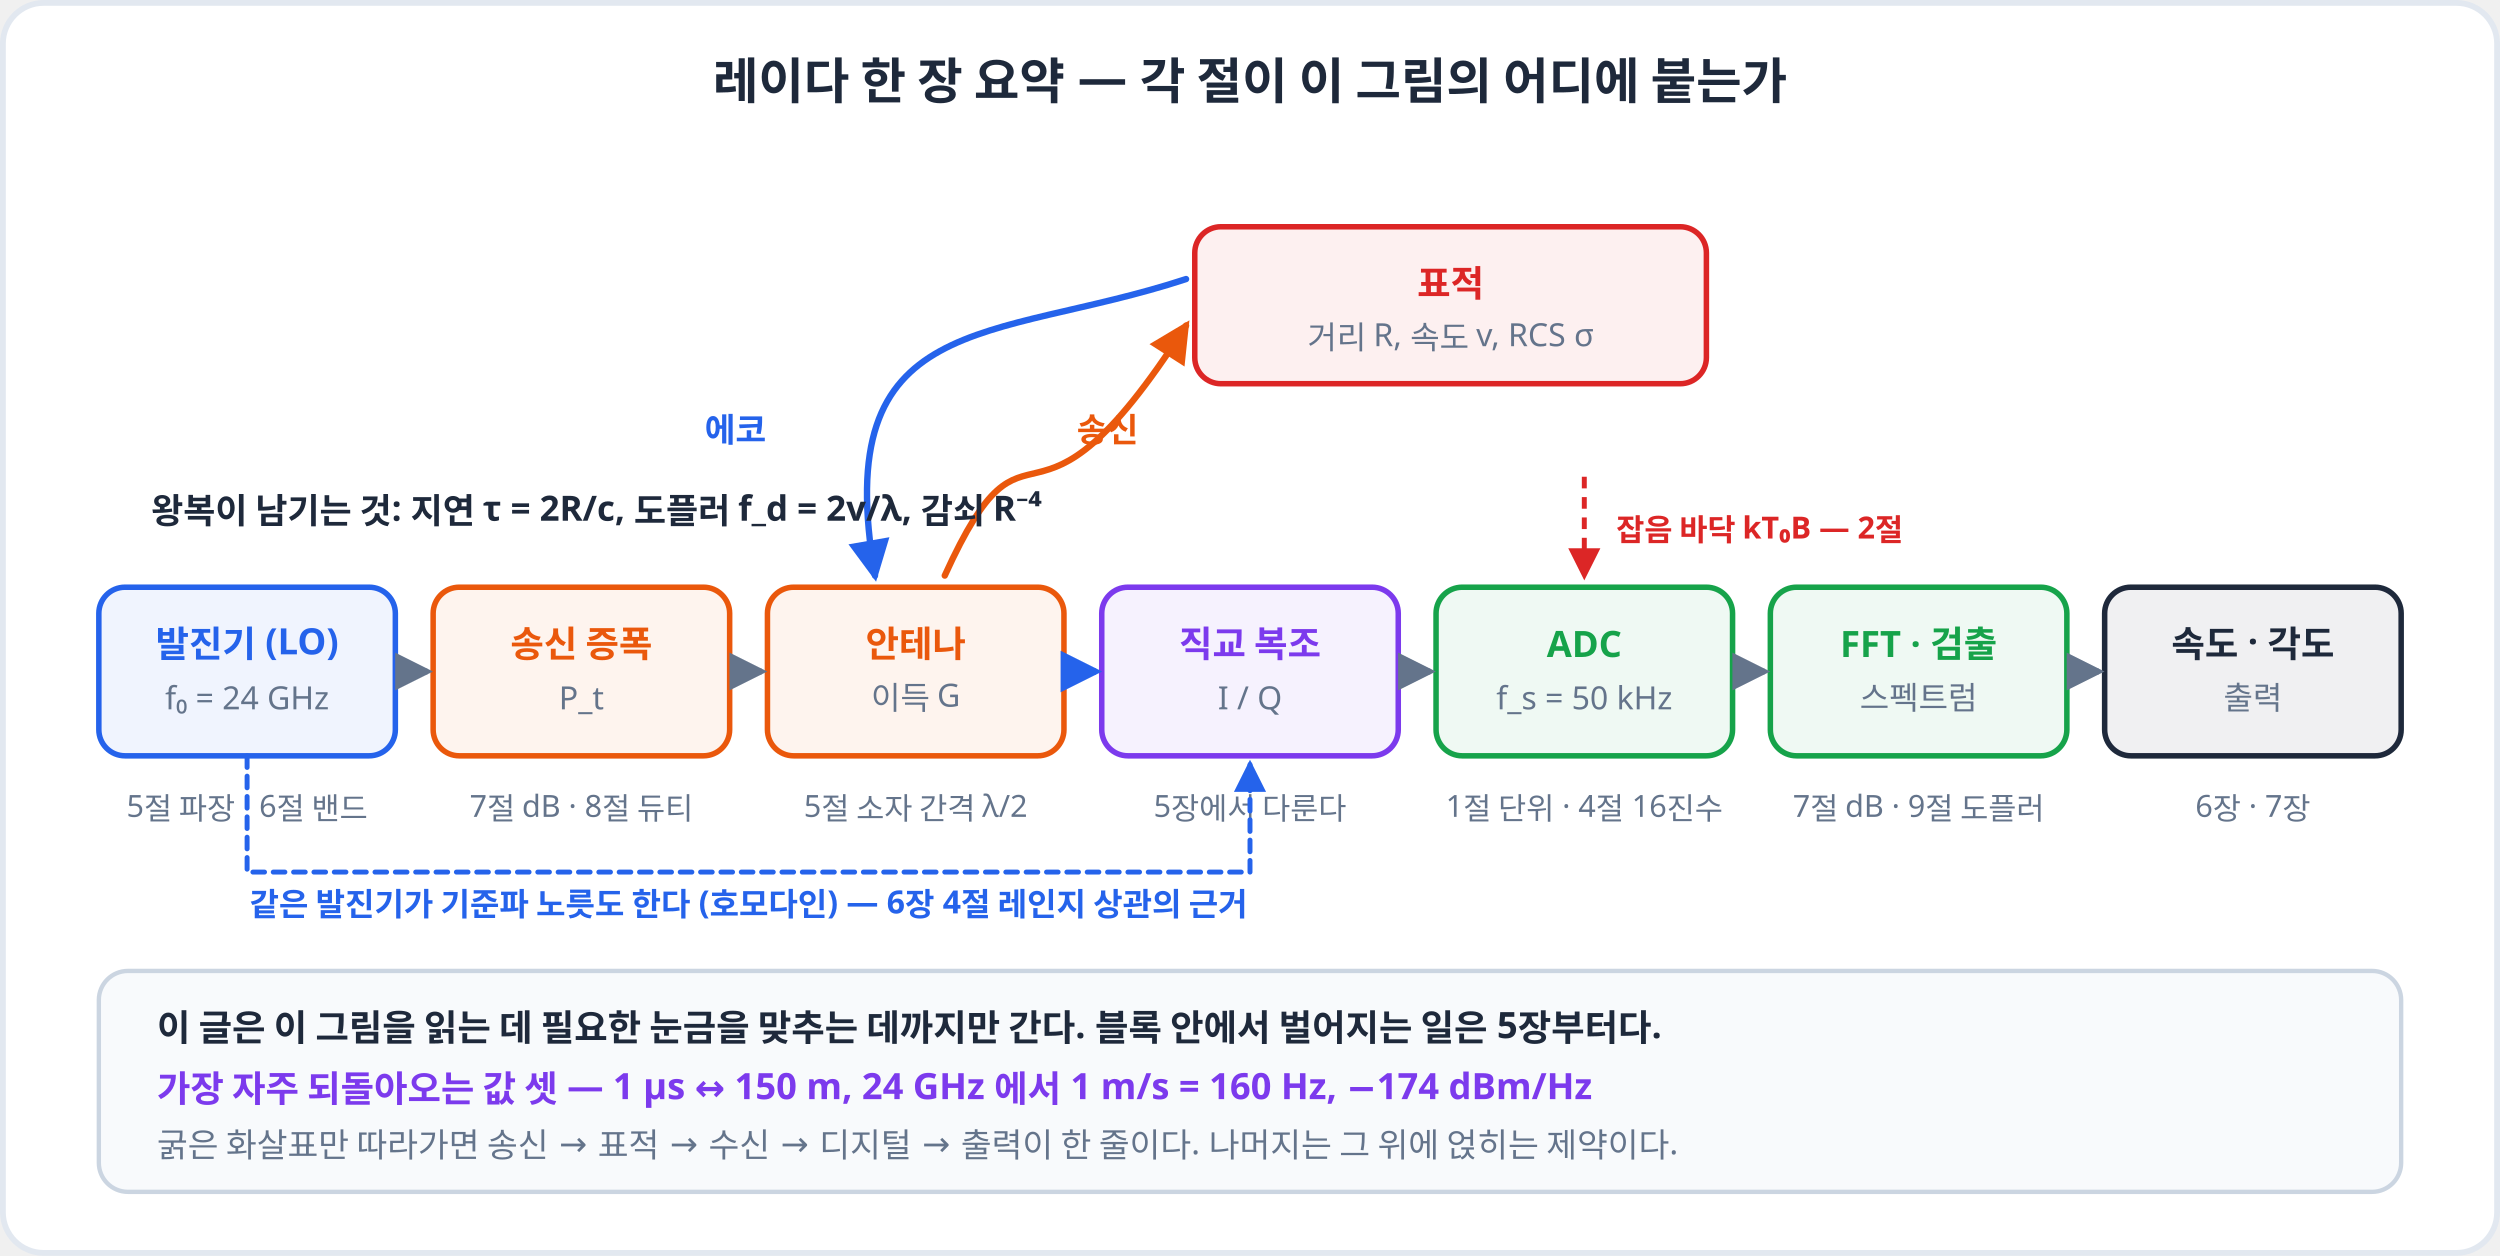
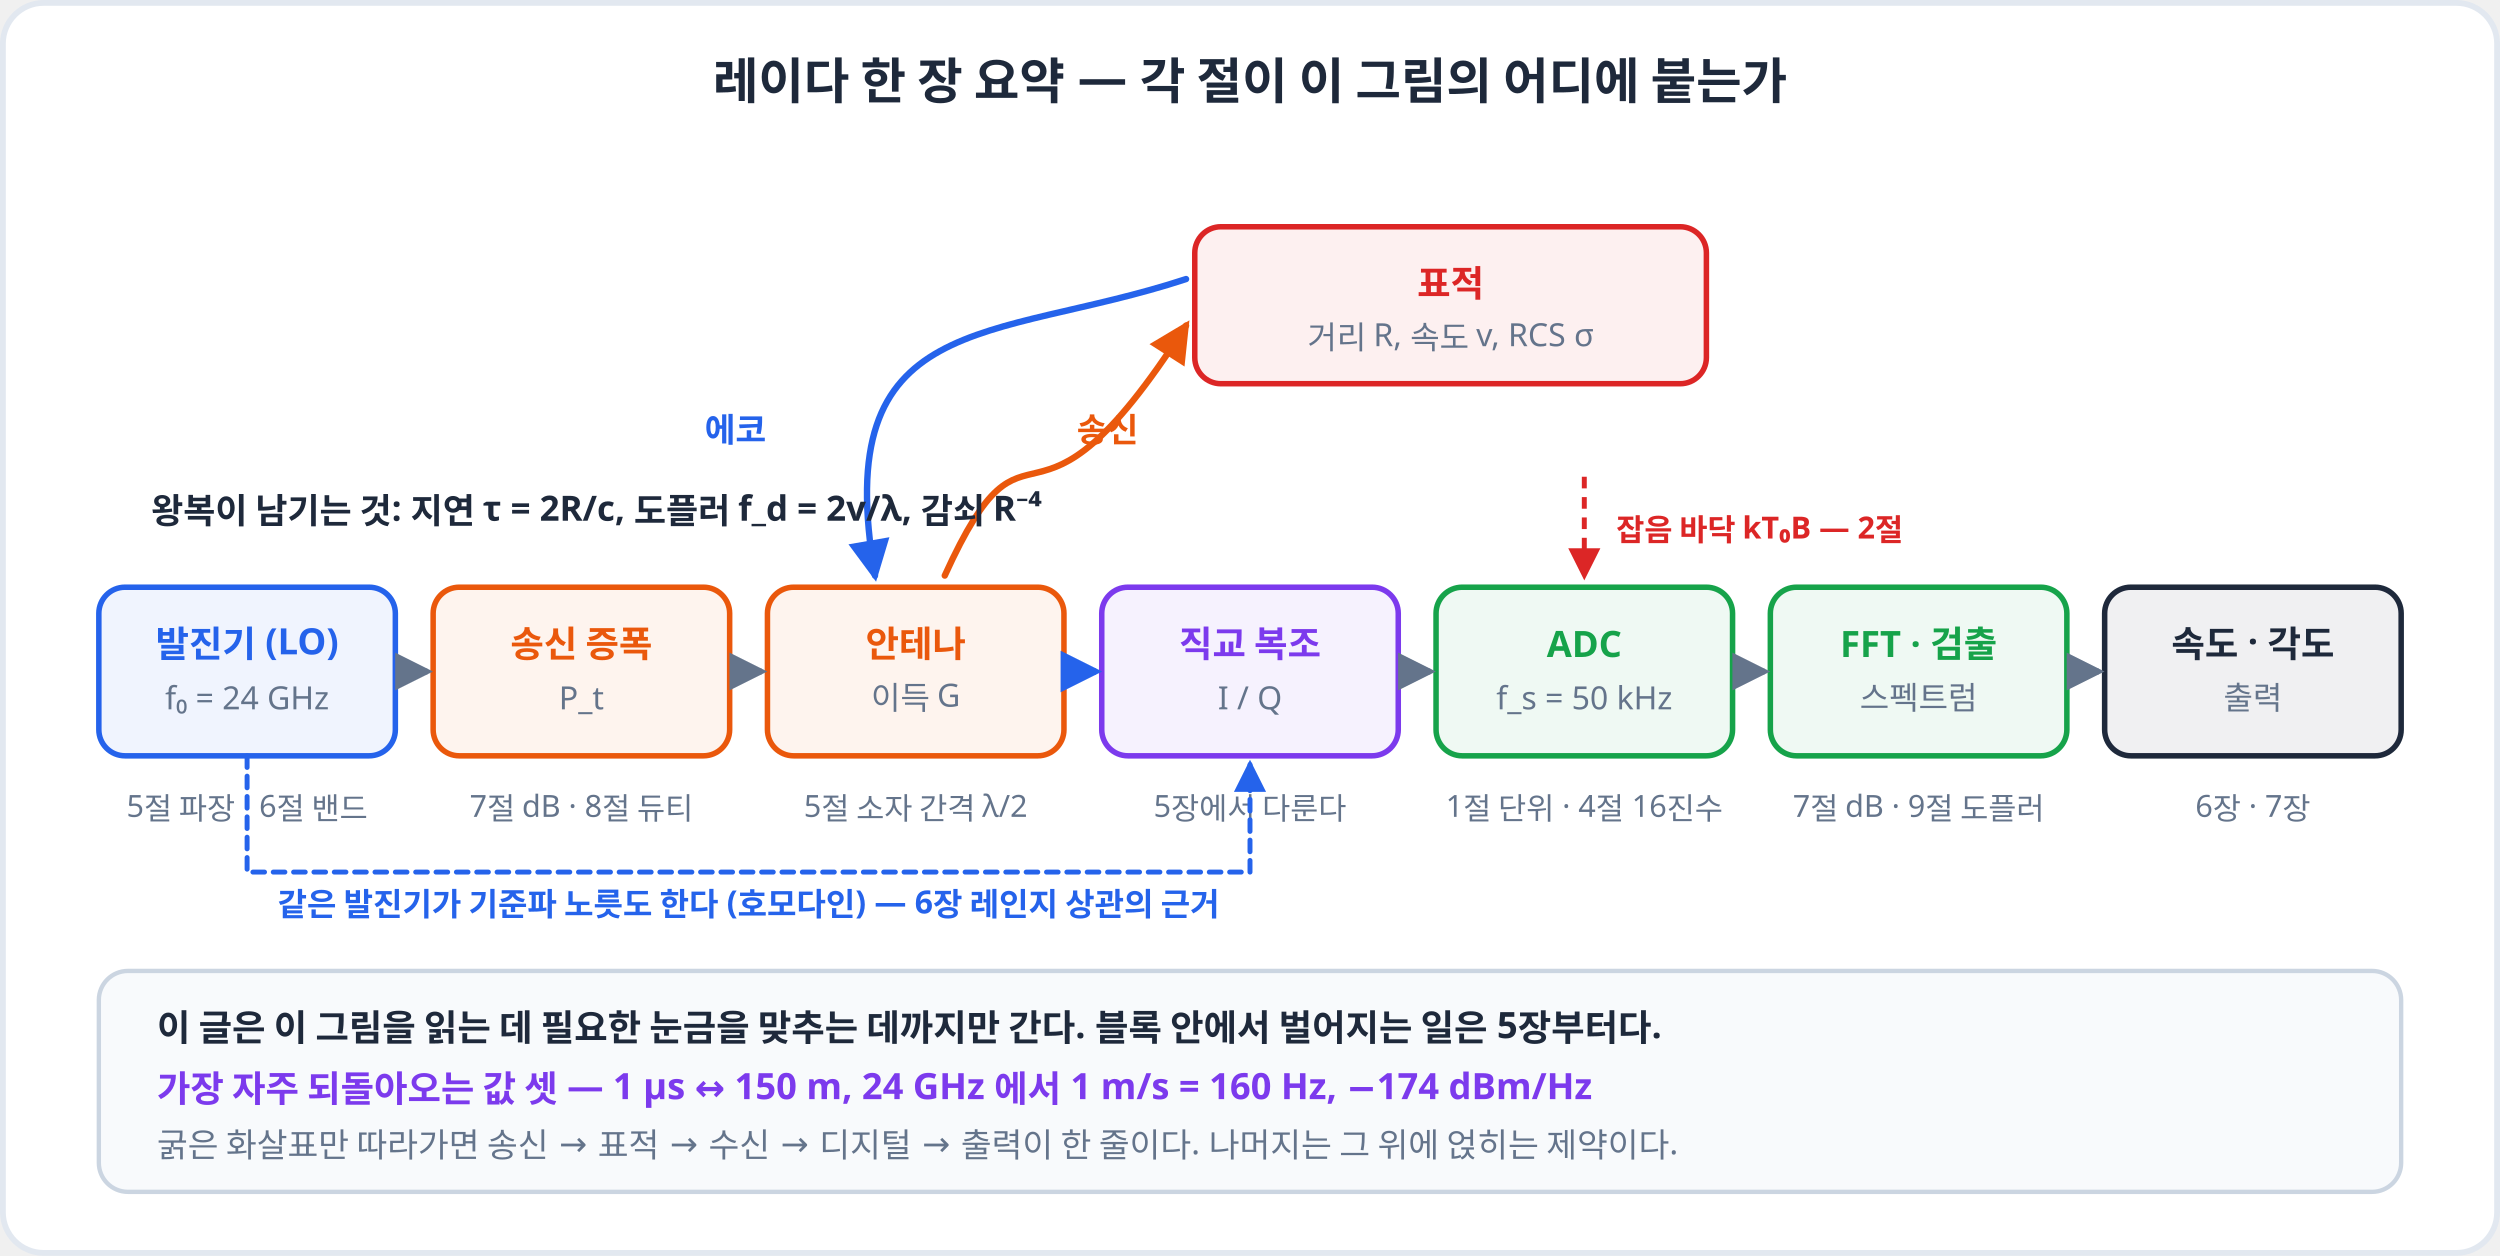
<svg xmlns="http://www.w3.org/2000/svg" viewBox="0 0 860 432" font-family="Segoe UI, Malgun Gothic, Apple SD Gothic Neo, sans-serif">
  <defs>
    <marker id="ar-mute" viewBox="0 0 10 10" refX="8.5" refY="5" markerWidth="6.5" markerHeight="6.5" orient="auto-start-reverse">
      <path d="M0,0 L10,5 L0,10 z" fill="#64748b" />
    </marker>
    <marker id="ar-blue" viewBox="0 0 10 10" refX="8.5" refY="5" markerWidth="6.5" markerHeight="6.5" orient="auto-start-reverse">
      <path d="M0,0 L10,5 L0,10 z" fill="#2563eb" />
    </marker>
    <marker id="ar-orange" viewBox="0 0 10 10" refX="8.5" refY="5" markerWidth="6.5" markerHeight="6.5" orient="auto-start-reverse">
      <path d="M0,0 L10,5 L0,10 z" fill="#ea580c" />
    </marker>
    <marker id="ar-green" viewBox="0 0 10 10" refX="8.5" refY="5" markerWidth="6.5" markerHeight="6.5" orient="auto-start-reverse">
      <path d="M0,0 L10,5 L0,10 z" fill="#16a34a" />
    </marker>
    <marker id="ar-red" viewBox="0 0 10 10" refX="8.5" refY="5" markerWidth="6.5" markerHeight="6.5" orient="auto-start-reverse">
      <path d="M0,0 L10,5 L0,10 z" fill="#dc2626" />
    </marker>
    <marker id="ar-violet" viewBox="0 0 10 10" refX="8.5" refY="5" markerWidth="6.5" markerHeight="6.5" orient="auto-start-reverse">
      <path d="M0,0 L10,5 L0,10 z" fill="#7c3aed" />
    </marker>
    <marker id="ar-axis" viewBox="0 0 10 10" refX="8.5" refY="5" markerWidth="6.5" markerHeight="6.5" orient="auto-start-reverse">
      <path d="M0,0 L10,5 L0,10 z" fill="#94a3b8" />
    </marker>
  </defs>
  <rect x="1" y="1" width="858" height="430" rx="14" fill="#ffffff" stroke="#e2e8f0" stroke-width="2" />
  <text x="430" y="34" font-size="17" fill="#1e293b" text-anchor="middle" font-weight="700">레이다 한 장 요약 — 각 절이 이 그림의 어디에 붙는가</text>
  <rect x="34" y="202" width="102" height="58" rx="9" fill="#ffffff" stroke="#2563eb" stroke-width="1.9" />
  <rect x="34" y="202" width="102" height="58" rx="9" fill="#2563eb" stroke="none" stroke-width="0" fill-opacity="0.07" />
  <text x="85" y="226" font-size="12.5" fill="#2563eb" text-anchor="middle" font-weight="700">발진기 (LO)</text>
  <text x="85" y="244" font-size="11" fill="#64748b" text-anchor="middle" font-weight="400">f₀ = 24 GHz</text>
  <text x="85" y="281" font-size="10.5" fill="#64748b" text-anchor="middle" font-weight="400">5절 파장 · 6절 밴드</text>
  <rect x="149" y="202" width="102" height="58" rx="9" fill="#ffffff" stroke="#ea580c" stroke-width="1.9" />
  <rect x="149" y="202" width="102" height="58" rx="9" fill="#ea580c" stroke="none" stroke-width="0" fill-opacity="0.07" />
  <text x="200" y="226" font-size="12.5" fill="#ea580c" text-anchor="middle" font-weight="700">송신 증폭</text>
  <text x="200" y="244" font-size="11" fill="#64748b" text-anchor="middle" font-weight="400">P_t</text>
  <text x="200" y="281" font-size="10.5" fill="#64748b" text-anchor="middle" font-weight="400">7절 dB · 8절 듀티</text>
  <rect x="264" y="202" width="102" height="58" rx="9" fill="#ffffff" stroke="#ea580c" stroke-width="1.9" />
  <rect x="264" y="202" width="102" height="58" rx="9" fill="#ea580c" stroke="none" stroke-width="0" fill-opacity="0.07" />
  <text x="315" y="226" font-size="12.5" fill="#ea580c" text-anchor="middle" font-weight="700">안테나</text>
  <text x="315" y="244" font-size="11" fill="#64748b" text-anchor="middle" font-weight="400">이득 G</text>
  <text x="315" y="281" font-size="10.5" fill="#64748b" text-anchor="middle" font-weight="400">5절 소자 간격 λ/2</text>
  <rect x="379" y="202" width="102" height="58" rx="9" fill="#ffffff" stroke="#7c3aed" stroke-width="1.9" />
  <rect x="379" y="202" width="102" height="58" rx="9" fill="#7c3aed" stroke="none" stroke-width="0" fill-opacity="0.07" />
  <text x="430" y="226" font-size="12.5" fill="#7c3aed" text-anchor="middle" font-weight="700">직교 복조</text>
  <text x="430" y="244" font-size="11" fill="#64748b" text-anchor="middle" font-weight="400">I / Q</text>
  <text x="430" y="281" font-size="10.5" fill="#64748b" text-anchor="middle" font-weight="400">5장에서 다룬다</text>
  <rect x="494" y="202" width="102" height="58" rx="9" fill="#ffffff" stroke="#16a34a" stroke-width="1.9" />
  <rect x="494" y="202" width="102" height="58" rx="9" fill="#16a34a" stroke="none" stroke-width="0" fill-opacity="0.07" />
  <text x="545" y="226" font-size="12.5" fill="#16a34a" text-anchor="middle" font-weight="700">ADC</text>
  <text x="545" y="244" font-size="11" fill="#64748b" text-anchor="middle" font-weight="400">f_s = 50 kHz</text>
  <text x="545" y="281" font-size="10.5" fill="#64748b" text-anchor="middle" font-weight="400">1절 단위 · 4절 16진수</text>
  <rect x="609" y="202" width="102" height="58" rx="9" fill="#ffffff" stroke="#16a34a" stroke-width="1.9" />
  <rect x="609" y="202" width="102" height="58" rx="9" fill="#16a34a" stroke="none" stroke-width="0" fill-opacity="0.07" />
  <text x="660" y="226" font-size="12.5" fill="#16a34a" text-anchor="middle" font-weight="700">FFT · 검출</text>
  <text x="660" y="244" font-size="11" fill="#64748b" text-anchor="middle" font-weight="400">스펙트럼</text>
  <text x="660" y="281" font-size="10.5" fill="#64748b" text-anchor="middle" font-weight="400">7절 dB · 9절 도플러</text>
  <rect x="724" y="202" width="102" height="58" rx="9" fill="#ffffff" stroke="#1e293b" stroke-width="1.9" />
  <rect x="724" y="202" width="102" height="58" rx="9" fill="#1e293b" stroke="none" stroke-width="0" fill-opacity="0.07" />
  <text x="775" y="226" font-size="12.5" fill="#1e293b" text-anchor="middle" font-weight="700">속도 · 각도</text>
  <text x="775" y="244" font-size="11" fill="#64748b" text-anchor="middle" font-weight="400">출력</text>
  <text x="775" y="281" font-size="10.5" fill="#64748b" text-anchor="middle" font-weight="400">6장 · 7장</text>
  <line x1="137" y1="231" x2="147" y2="231" stroke="#64748b" stroke-width="2.0" stroke-linecap="butt" marker-end="url(#ar-mute)" />
  <line x1="252" y1="231" x2="262" y2="231" stroke="#64748b" stroke-width="2.0" stroke-linecap="butt" marker-end="url(#ar-mute)" />
  <line x1="482" y1="231" x2="492" y2="231" stroke="#64748b" stroke-width="2.0" stroke-linecap="butt" marker-end="url(#ar-mute)" />
  <line x1="597" y1="231" x2="607" y2="231" stroke="#64748b" stroke-width="2.0" stroke-linecap="butt" marker-end="url(#ar-mute)" />
  <line x1="712" y1="231" x2="722" y2="231" stroke="#64748b" stroke-width="2.0" stroke-linecap="butt" marker-end="url(#ar-mute)" />
  <line x1="367" y1="231" x2="377" y2="231" stroke="#2563eb" stroke-width="2.2" stroke-linecap="butt" marker-end="url(#ar-blue)" />
  <path d="M85.0,260 L85.0,300 L430.0,300 L430.0,263" fill="none" stroke="#2563eb" stroke-width="1.7" stroke-linecap="round" stroke-linejoin="round" stroke-dasharray="4 3" marker-end="url(#ar-blue)" />
-   <text x="257.5" y="315" font-size="11" fill="#2563eb" text-anchor="middle" font-weight="700">같은 발진기가 기준파 노릇도 한다 (호모다인) — 6장 4절 레인지 상관의 근거</text>
+   <text x="257.5" y="315" font-size="11" fill="#2563eb" text-anchor="middle" font-weight="700">같은 발진기가 기준파 노릇도 한다 (호모다인) — 6장 레인지 상관의 근거</text>
  <rect x="411" y="78" width="176" height="54" rx="9" fill="#ffffff" stroke="#dc2626" stroke-width="1.9" />
  <rect x="411" y="78" width="176" height="54" rx="9" fill="#dc2626" stroke="none" stroke-width="0" fill-opacity="0.07" />
  <text x="499" y="102" font-size="12.5" fill="#dc2626" text-anchor="middle" font-weight="700">표적</text>
  <text x="499" y="120" font-size="11" fill="#64748b" text-anchor="middle" font-weight="400">거리 R, 속도 v, RCS σ</text>
  <path d="M325.0,198 C355.0,132 353.0,198 408.0,112" fill="none" stroke="#ea580c" stroke-width="2.2" stroke-linecap="round" stroke-linejoin="round" marker-end="url(#ar-orange)" />
  <text x="381" y="152" font-size="11.5" fill="#ea580c" text-anchor="middle" font-weight="700">송신</text>
  <path d="M408.0,96 C341.0,118 285.0,106 301.0,198" fill="none" stroke="#2563eb" stroke-width="2.2" stroke-linecap="round" stroke-linejoin="round" marker-end="url(#ar-blue)" />
  <text x="253" y="152" font-size="11.5" fill="#2563eb" text-anchor="middle" font-weight="700">에코</text>
  <text x="52" y="180" font-size="12" fill="#1e293b" text-anchor="start" font-weight="700">왕복이 남기는 것: 지연 τ = 2R/c,  도플러 f_d = 2v/λ,  감쇠 R⁻⁴</text>
  <line x1="545" y1="164" x2="545" y2="198" stroke="#dc2626" stroke-width="1.7" stroke-linecap="butt" stroke-dasharray="4 3" marker-end="url(#ar-red)" />
  <text x="556" y="186" font-size="10.5" fill="#dc2626" text-anchor="start" font-weight="700">잡음 바닥 kT₀B — 2절</text>
  <rect x="34" y="334" width="792" height="76" rx="10" fill="#f8fafc" stroke="#cbd5e1" stroke-width="1.5" />
  <text x="54" y="358" font-size="12.5" fill="#1e293b" text-anchor="start" font-weight="700">이 글은 이 그림을 읽는 데 필요한 눈금을 맞추는 데까지만 간다. 블록 안에서 벌어지는 일은 5장부터다.</text>
  <text x="54" y="379" font-size="12.5" fill="#7c3aed" text-anchor="start" font-weight="700">가장 자주 되돌아오는 값 셋 — 1 µs ↔ 150 m,  24 GHz 에서 1 m/s = 160 Hz,  −174 dBm/Hz</text>
  <text x="54" y="398" font-size="11.5" fill="#64748b" text-anchor="start" font-weight="400">굵은 화살표만 따라가면 송신 → 표적 → 수신 → 디지털 → 출력이 한 줄이다. 나머지는 그 위에 얹히는 제약이다.</text>
</svg>
